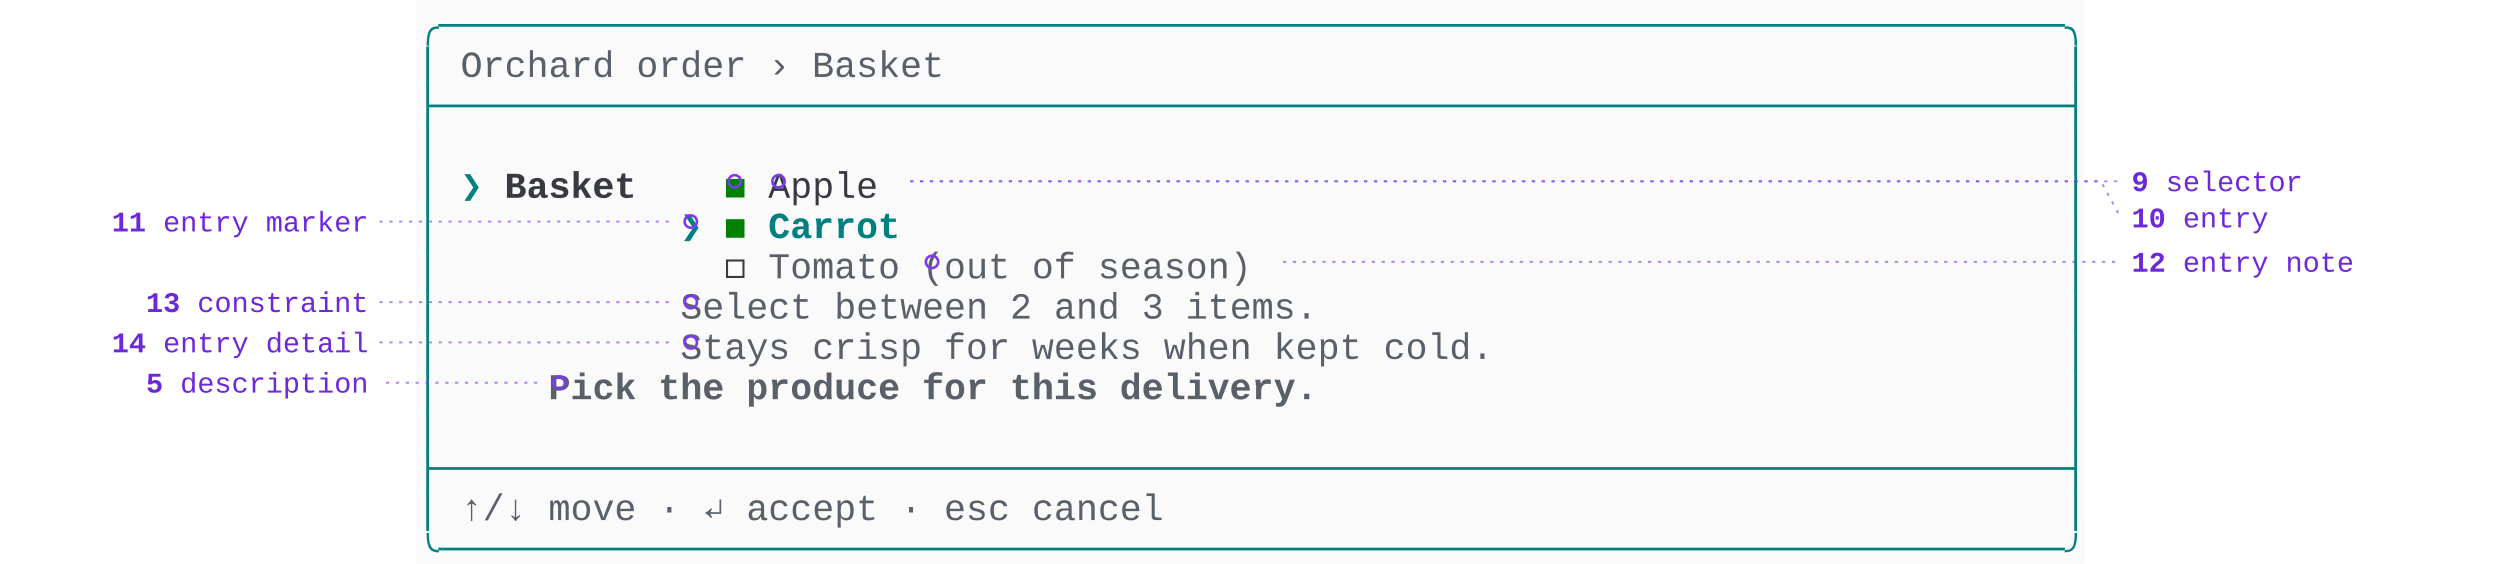
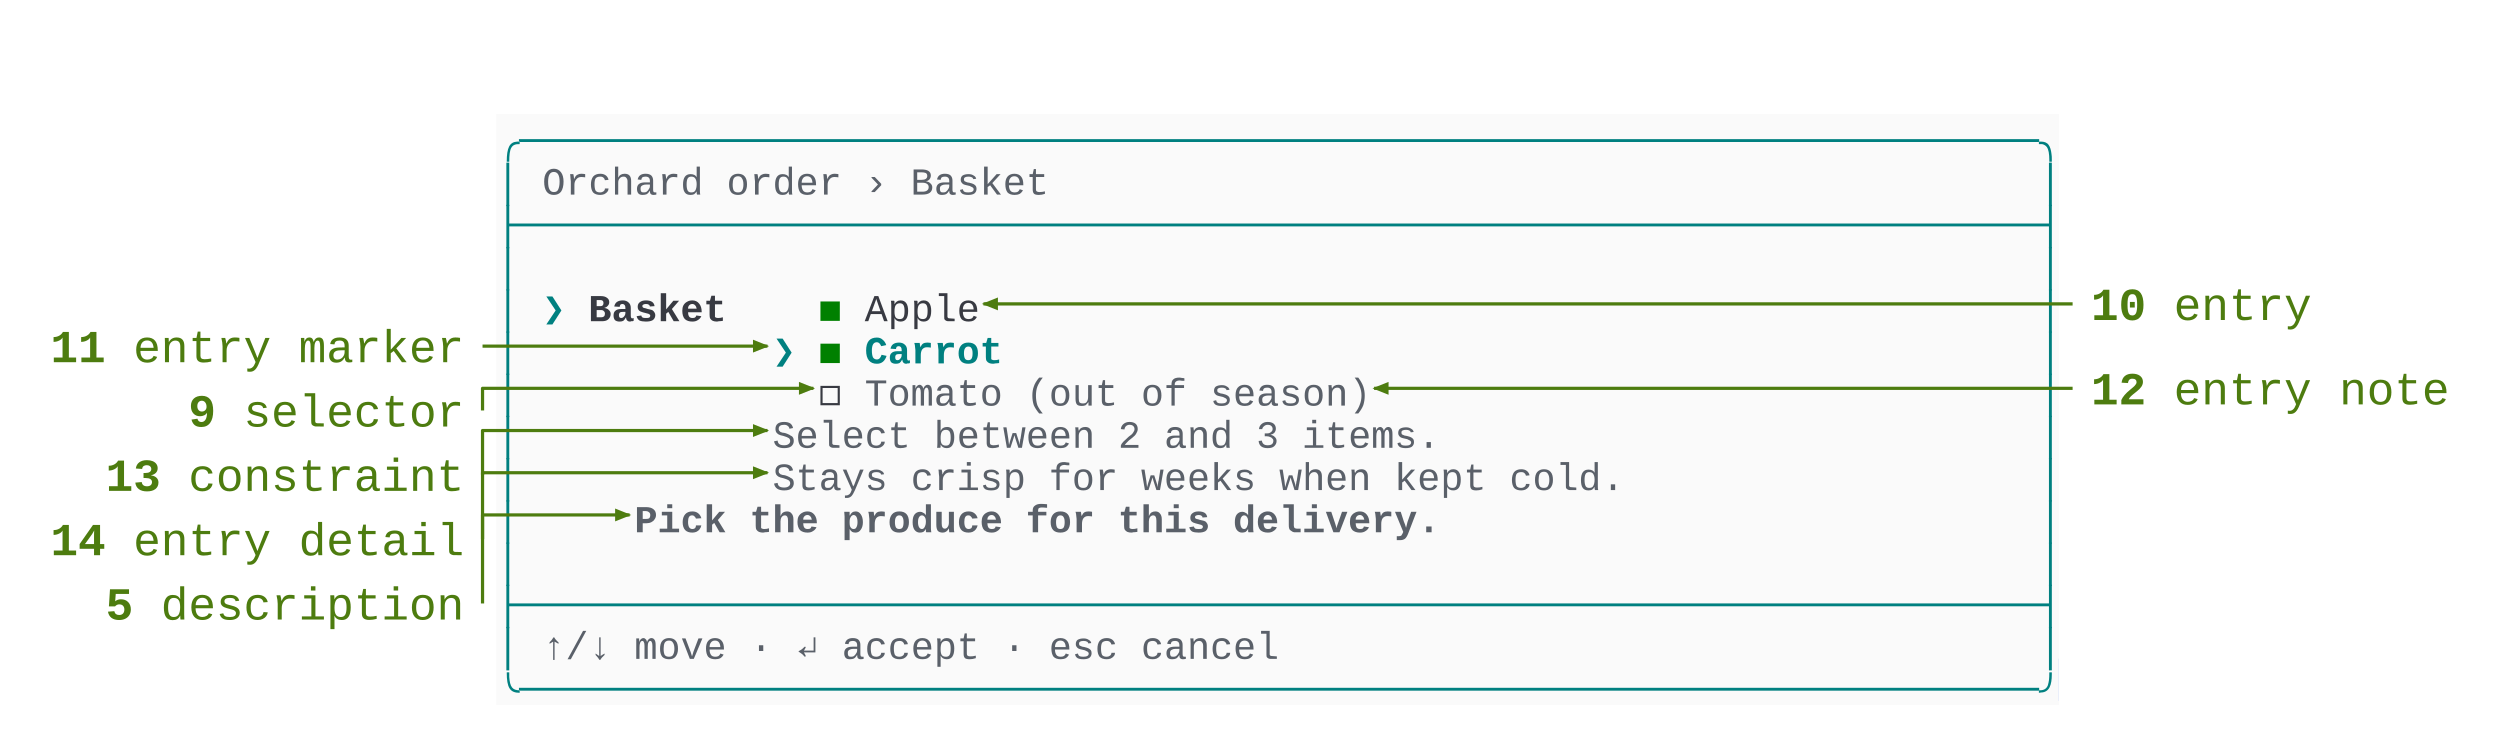
- <svg xmlns="http://www.w3.org/2000/svg" xmlns:xlink="http://www.w3.org/1999/xlink" width="1140.00" height="257.18">
-   <g transform="translate(190.00,0)">
-     <svg width="760" height="257.18">
-       <rect width="760" height="257.18" rx="0" ry="0" class="a" />
-       <svg height="257.18" viewBox="0 0 76 25.718" width="760">
+ <svg xmlns="http://www.w3.org/2000/svg" xmlns:xlink="http://www.w3.org/1999/xlink" width="1088.00" height="326.78">
+   <defs>
+     <marker id="anatomy-arrow" viewBox="0 0 10 10" refX="9" refY="5" markerWidth="5" markerHeight="5" orient="auto-start-reverse">
+       <path d="M 0 1 L 10 5 L 0 9 z" fill="rgb(77,124,15)" />
+     </marker>
+   </defs>
+   <g transform="translate(216.00,49.60)">
+     <svg width="680" height="257.18">
+       <rect width="680" height="257.18" rx="0" ry="0" class="a" />
+       <svg height="257.18" viewBox="0 0 68 25.718" width="680">
        <style>.a{fill:rgb(250,250,250)}.b{font-family:Consolas,"Courier New",Courier,"Liberation Mono",monospace}.c{fill:rgb(0,128,128);white-space:pre}.d{fill:transparent}.e{fill:rgb(82,139,255)}.f{fill:rgb(90,96,105);white-space:pre}.g{fill:rgb(0,128,128);font-weight:bold;white-space:pre}.h{fill:rgb(56,58,66);font-weight:bold;white-space:pre}.i{fill:rgb(0,128,0);white-space:pre}.j{fill:rgb(56,58,66);white-space:pre}.k{fill:rgb(90,96,105);font-weight:bold;white-space:pre}</style>
        <g font-family="Consolas, &quot;Courier New&quot;, Courier, &quot;Liberation Mono&quot;, monospace" font-size="1.67" class="b">
          <defs>
            <symbol id="1">
-               <text x="0" y="1.67" class="c" textLength="76.152" lengthAdjust="spacingAndGlyphs">├──────────────────────────────────────────────────────────────────────────┤</text>
+               <text x="0" y="1.67" class="c" textLength="68.136" lengthAdjust="spacingAndGlyphs">├──────────────────────────────────────────────────────────────────┤</text>
            </symbol>
            <symbol id="2">
              <text x="0" y="1.67" class="c" textLength="1.002" lengthAdjust="spacingAndGlyphs">│</text>
-               <text x="75.15" y="1.67" class="c" textLength="1.002" lengthAdjust="spacingAndGlyphs">│</text>
+               <text x="67.134" y="1.67" class="c" textLength="1.002" lengthAdjust="spacingAndGlyphs">│</text>
            </symbol>
            <symbol id="a">
-               <rect height="14" width="76" x="0" y="0" class="d" />
+               <rect height="14" width="68" x="0" y="0" class="d" />
            </symbol>
            <symbol id="b">
              <rect height="1.837" width="1.102" class="e" />
            </symbol>
          </defs>
-           <rect height="25.718" width="76" class="a" />
-           <svg x="0" y="0" width="76">
+           <rect height="25.718" width="68" class="a" />
+           <svg x="0" y="0" width="68">
            <svg x="0">
              <use xlink:href="#a" />
-               <use xlink:href="#b" x="75.996" y="23.706" />
-               <text x="0" y="1.67" class="c" textLength="76.152" lengthAdjust="spacingAndGlyphs">╭──────────────────────────────────────────────────────────────────────────╮</text>
+               <use xlink:href="#b" x="67.996" y="23.706" />
+               <text x="0" y="1.67" class="c" textLength="68.136" lengthAdjust="spacingAndGlyphs">╭──────────────────────────────────────────────────────────────────╮</text>
              <text x="0" y="3.507" class="c" textLength="1.002" lengthAdjust="spacingAndGlyphs">│</text>
              <text x="2.004" y="3.507" class="f" textLength="7.014" lengthAdjust="spacingAndGlyphs">Orchard</text>
              <text x="10.02" y="3.507" class="f" textLength="5.01" lengthAdjust="spacingAndGlyphs">order</text>
              <text x="16.032" y="3.507" class="f" textLength="1.002" lengthAdjust="spacingAndGlyphs">›</text>
              <text x="18.036" y="3.507" class="f" textLength="6.012" lengthAdjust="spacingAndGlyphs">Basket</text>
-               <text x="75.15" y="3.507" class="c" textLength="1.002" lengthAdjust="spacingAndGlyphs">│</text>
+               <text x="67.134" y="3.507" class="c" textLength="1.002" lengthAdjust="spacingAndGlyphs">│</text>
              <use xlink:href="#1" y="3.674" />
              <use xlink:href="#2" y="5.511" />
              <text x="0" y="9.018" class="c" textLength="1.002" lengthAdjust="spacingAndGlyphs">│</text>
              <text x="2.004" y="9.018" class="g" textLength="1.002" lengthAdjust="spacingAndGlyphs">❯</text>
              <text x="4.008" y="9.018" class="h" textLength="6.012" lengthAdjust="spacingAndGlyphs">Basket</text>
              <text x="14.028" y="9.018" class="i" textLength="1.002" lengthAdjust="spacingAndGlyphs">◼</text>
              <text x="16.032" y="9.018" class="j" textLength="5.01" lengthAdjust="spacingAndGlyphs">Apple</text>
-               <text x="75.15" y="9.018" class="c" textLength="1.002" lengthAdjust="spacingAndGlyphs">│</text>
+               <text x="67.134" y="9.018" class="c" textLength="1.002" lengthAdjust="spacingAndGlyphs">│</text>
              <text x="0" y="10.855" class="c" textLength="1.002" lengthAdjust="spacingAndGlyphs">│</text>
              <text x="12.024" y="10.855" class="g" textLength="1.002" lengthAdjust="spacingAndGlyphs">❯</text>
              <text x="14.028" y="10.855" class="i" textLength="1.002" lengthAdjust="spacingAndGlyphs">◼</text>
              <text x="16.032" y="10.855" class="g" textLength="6.012" lengthAdjust="spacingAndGlyphs">Carrot</text>
-               <text x="75.15" y="10.855" class="c" textLength="1.002" lengthAdjust="spacingAndGlyphs">│</text>
+               <text x="67.134" y="10.855" class="c" textLength="1.002" lengthAdjust="spacingAndGlyphs">│</text>
              <text x="0" y="12.692" class="c" textLength="1.002" lengthAdjust="spacingAndGlyphs">│</text>
              <text x="14.028" y="12.692" class="j" textLength="1.002" lengthAdjust="spacingAndGlyphs">◻</text>
              <text x="16.032" y="12.692" class="f" textLength="6.012" lengthAdjust="spacingAndGlyphs">Tomato</text>
              <text x="23.046" y="12.692" class="f" textLength="4.008" lengthAdjust="spacingAndGlyphs">(out</text>
              <text x="28.056" y="12.692" class="f" textLength="2.004" lengthAdjust="spacingAndGlyphs">of</text>
              <text x="31.062" y="12.692" class="f" textLength="7.014" lengthAdjust="spacingAndGlyphs">season)</text>
-               <text x="75.15" y="12.692" class="c" textLength="1.002" lengthAdjust="spacingAndGlyphs">│</text>
+               <text x="67.134" y="12.692" class="c" textLength="1.002" lengthAdjust="spacingAndGlyphs">│</text>
              <text x="0" y="14.529" class="c" textLength="1.002" lengthAdjust="spacingAndGlyphs">│</text>
              <text x="12.024" y="14.529" class="f" textLength="6.012" lengthAdjust="spacingAndGlyphs">Select</text>
              <text x="19.038" y="14.529" class="f" textLength="7.014" lengthAdjust="spacingAndGlyphs">between</text>
              <text x="27.054" y="14.529" class="f" textLength="1.002" lengthAdjust="spacingAndGlyphs">2</text>
              <text x="29.058" y="14.529" class="f" textLength="3.006" lengthAdjust="spacingAndGlyphs">and</text>
              <text x="33.066" y="14.529" class="f" textLength="1.002" lengthAdjust="spacingAndGlyphs">3</text>
              <text x="35.07" y="14.529" class="f" textLength="6.012" lengthAdjust="spacingAndGlyphs">items.</text>
-               <text x="75.15" y="14.529" class="c" textLength="1.002" lengthAdjust="spacingAndGlyphs">│</text>
+               <text x="67.134" y="14.529" class="c" textLength="1.002" lengthAdjust="spacingAndGlyphs">│</text>
              <text x="0" y="16.366" class="c" textLength="1.002" lengthAdjust="spacingAndGlyphs">│</text>
              <text x="12.024" y="16.366" class="f" textLength="5.01" lengthAdjust="spacingAndGlyphs">Stays</text>
              <text x="18.036" y="16.366" class="f" textLength="5.01" lengthAdjust="spacingAndGlyphs">crisp</text>
              <text x="24.048" y="16.366" class="f" textLength="3.006" lengthAdjust="spacingAndGlyphs">for</text>
              <text x="28.056" y="16.366" class="f" textLength="5.01" lengthAdjust="spacingAndGlyphs">weeks</text>
              <text x="34.068" y="16.366" class="f" textLength="4.008" lengthAdjust="spacingAndGlyphs">when</text>
              <text x="39.078" y="16.366" class="f" textLength="4.008" lengthAdjust="spacingAndGlyphs">kept</text>
              <text x="44.088" y="16.366" class="f" textLength="5.01" lengthAdjust="spacingAndGlyphs">cold.</text>
-               <text x="75.15" y="16.366" class="c" textLength="1.002" lengthAdjust="spacingAndGlyphs">│</text>
+               <text x="67.134" y="16.366" class="c" textLength="1.002" lengthAdjust="spacingAndGlyphs">│</text>
              <text x="0" y="18.203" class="c" textLength="1.002" lengthAdjust="spacingAndGlyphs">│</text>
              <text x="6.012" y="18.203" class="k" textLength="4.008" lengthAdjust="spacingAndGlyphs">Pick</text>
              <text x="11.022" y="18.203" class="k" textLength="3.006" lengthAdjust="spacingAndGlyphs">the</text>
              <text x="15.03" y="18.203" class="k" textLength="7.014" lengthAdjust="spacingAndGlyphs">produce</text>
              <text x="23.046" y="18.203" class="k" textLength="3.006" lengthAdjust="spacingAndGlyphs">for</text>
              <text x="27.054" y="18.203" class="k" textLength="4.008" lengthAdjust="spacingAndGlyphs">this</text>
              <text x="32.064" y="18.203" class="k" textLength="9.018" lengthAdjust="spacingAndGlyphs">delivery.</text>
-               <text x="75.15" y="18.203" class="c" textLength="1.002" lengthAdjust="spacingAndGlyphs">│</text>
+               <text x="67.134" y="18.203" class="c" textLength="1.002" lengthAdjust="spacingAndGlyphs">│</text>
              <use xlink:href="#2" y="18.37" />
              <use xlink:href="#1" y="20.207" />
              <text x="0" y="23.714" class="c" textLength="1.002" lengthAdjust="spacingAndGlyphs">│</text>
              <text x="2.004" y="23.714" class="f" textLength="3.006" lengthAdjust="spacingAndGlyphs">↑/↓</text>
              <text x="6.012" y="23.714" class="f" textLength="4.008" lengthAdjust="spacingAndGlyphs">move</text>
              <text x="11.022" y="23.714" class="f" textLength="1.002" lengthAdjust="spacingAndGlyphs">·</text>
              <text x="13.026" y="23.714" class="f" textLength="1.002" lengthAdjust="spacingAndGlyphs">↵</text>
              <text x="15.03" y="23.714" class="f" textLength="6.012" lengthAdjust="spacingAndGlyphs">accept</text>
              <text x="22.044" y="23.714" class="f" textLength="1.002" lengthAdjust="spacingAndGlyphs">·</text>
              <text x="24.048" y="23.714" class="f" textLength="3.006" lengthAdjust="spacingAndGlyphs">esc</text>
              <text x="28.056" y="23.714" class="f" textLength="6.012" lengthAdjust="spacingAndGlyphs">cancel</text>
-               <text x="75.15" y="23.714" class="c" textLength="1.002" lengthAdjust="spacingAndGlyphs">│</text>
-               <text x="0" y="25.551" class="c" textLength="76.152" lengthAdjust="spacingAndGlyphs">╰──────────────────────────────────────────────────────────────────────────╯</text>
+               <text x="67.134" y="23.714" class="c" textLength="1.002" lengthAdjust="spacingAndGlyphs">│</text>
+               <text x="0" y="25.551" class="c" textLength="68.136" lengthAdjust="spacingAndGlyphs">╰──────────────────────────────────────────────────────────────────╯</text>
            </svg>
          </svg>
        </g>
      </svg>
    </svg>
  </g>
  <g>
-     <circle cx="335.00" cy="82.67" r="2.8" fill="none" stroke="rgb(124,58,237)" stroke-width="1.2" />
-     <path d="M 415.00 82.67 L 958.00 82.67 L 967.00 82.67" fill="none" stroke="rgb(124,58,237)" stroke-width="0.9" stroke-linejoin="round" stroke-opacity="0.6" stroke-dasharray="1.5 3" />
-     <text x="972.00" y="87.17" text-anchor="start" fill="rgb(109,40,217)" font-family="Consolas, &quot;Courier New&quot;, Courier, monospace" font-size="13">
-       <tspan font-weight="bold">9</tspan> selector</text>
-     <circle cx="355.00" cy="82.67" r="2.8" fill="none" stroke="rgb(124,58,237)" stroke-width="1.2" />
-     <path d="M 415.00 82.67 L 958.00 82.67 L 967.00 99.20" fill="none" stroke="rgb(124,58,237)" stroke-width="0.9" stroke-linejoin="round" stroke-opacity="0.6" stroke-dasharray="1.5 3" />
-     <text x="972.00" y="103.70" text-anchor="start" fill="rgb(109,40,217)" font-family="Consolas, &quot;Courier New&quot;, Courier, monospace" font-size="13">
-       <tspan font-weight="bold">10</tspan> entry</text>
-     <circle cx="315.00" cy="101.04" r="2.8" fill="none" stroke="rgb(124,58,237)" stroke-width="1.2" />
-     <path d="M 305.00 101.04 L 182.00 101.04 L 173.00 101.04" fill="none" stroke="rgb(124,58,237)" stroke-width="0.9" stroke-linejoin="round" stroke-opacity="0.6" stroke-dasharray="1.5 3" />
-     <text x="168.00" y="105.54" text-anchor="end" fill="rgb(109,40,217)" font-family="Consolas, &quot;Courier New&quot;, Courier, monospace" font-size="13">
-       <tspan font-weight="bold">11</tspan> entry marker</text>
-     <circle cx="425.00" cy="119.41" r="2.8" fill="none" stroke="rgb(124,58,237)" stroke-width="1.2" />
-     <path d="M 585.00 119.41 L 958.00 119.41 L 967.00 119.41" fill="none" stroke="rgb(124,58,237)" stroke-width="0.9" stroke-linejoin="round" stroke-opacity="0.6" stroke-dasharray="1.5 3" />
-     <text x="972.00" y="123.91" text-anchor="start" fill="rgb(109,40,217)" font-family="Consolas, &quot;Courier New&quot;, Courier, monospace" font-size="13">
-       <tspan font-weight="bold">12</tspan> entry note</text>
-     <circle cx="315.00" cy="137.78" r="2.8" fill="none" stroke="rgb(124,58,237)" stroke-width="1.2" />
-     <path d="M 305.00 137.78 L 182.00 137.78 L 173.00 137.78" fill="none" stroke="rgb(124,58,237)" stroke-width="0.9" stroke-linejoin="round" stroke-opacity="0.6" stroke-dasharray="1.5 3" />
-     <text x="168.00" y="142.28" text-anchor="end" fill="rgb(109,40,217)" font-family="Consolas, &quot;Courier New&quot;, Courier, monospace" font-size="13">
-       <tspan font-weight="bold">13</tspan> constraint</text>
-     <circle cx="315.00" cy="156.15" r="2.8" fill="none" stroke="rgb(124,58,237)" stroke-width="1.2" />
-     <path d="M 305.00 156.15 L 182.00 156.15 L 173.00 156.15" fill="none" stroke="rgb(124,58,237)" stroke-width="0.9" stroke-linejoin="round" stroke-opacity="0.6" stroke-dasharray="1.5 3" />
-     <text x="168.00" y="160.65" text-anchor="end" fill="rgb(109,40,217)" font-family="Consolas, &quot;Courier New&quot;, Courier, monospace" font-size="13">
-       <tspan font-weight="bold">14</tspan> entry detail</text>
-     <circle cx="255.00" cy="174.52" r="2.8" fill="none" stroke="rgb(124,58,237)" stroke-width="1.2" />
-     <path d="M 245.00 174.52 L 182.00 174.52 L 173.00 174.52" fill="none" stroke="rgb(124,58,237)" stroke-width="0.9" stroke-linejoin="round" stroke-opacity="0.6" stroke-dasharray="1.5 3" />
-     <text x="168.00" y="179.02" text-anchor="end" fill="rgb(109,40,217)" font-family="Consolas, &quot;Courier New&quot;, Courier, monospace" font-size="13">
-       <tspan font-weight="bold">5</tspan> description</text>
+     <path d="M 902.00 132.26 L 902.00 132.26 L 428.00 132.26" fill="none" stroke="rgb(77,124,15)" stroke-width="1.4" stroke-linejoin="round" marker-end="url(#anatomy-arrow)" />
+     <text x="910.00" y="139.26" text-anchor="start" fill="rgb(77,124,15)" font-family="Consolas, &quot;Courier New&quot;, Courier, monospace" font-size="20.0">
+       <tspan font-weight="bold">10</tspan>  entry</text>
+     <path d="M 210.00 150.63 L 210.00 150.63 L 334.00 150.63" fill="none" stroke="rgb(77,124,15)" stroke-width="1.4" stroke-linejoin="round" marker-end="url(#anatomy-arrow)" />
+     <text x="202.00" y="157.63" text-anchor="end" fill="rgb(77,124,15)" font-family="Consolas, &quot;Courier New&quot;, Courier, monospace" font-size="20.0">
+       <tspan font-weight="bold">11</tspan>  entry marker</text>
+     <path d="M 210.00 178.63 L 210.00 169.00 L 354.00 169.00" fill="none" stroke="rgb(77,124,15)" stroke-width="1.4" stroke-linejoin="round" marker-end="url(#anatomy-arrow)" />
+     <text x="202.00" y="185.63" text-anchor="end" fill="rgb(77,124,15)" font-family="Consolas, &quot;Courier New&quot;, Courier, monospace" font-size="20.0">
+       <tspan font-weight="bold">9</tspan>  selector</text>
+     <path d="M 902.00 169.00 L 902.00 169.00 L 598.00 169.00" fill="none" stroke="rgb(77,124,15)" stroke-width="1.4" stroke-linejoin="round" marker-end="url(#anatomy-arrow)" />
+     <text x="910.00" y="176.00" text-anchor="start" fill="rgb(77,124,15)" font-family="Consolas, &quot;Courier New&quot;, Courier, monospace" font-size="20.0">
+       <tspan font-weight="bold">12</tspan>  entry note</text>
+     <path d="M 210.00 206.63 L 210.00 187.37 L 334.00 187.37" fill="none" stroke="rgb(77,124,15)" stroke-width="1.4" stroke-linejoin="round" marker-end="url(#anatomy-arrow)" />
+     <text x="202.00" y="213.63" text-anchor="end" fill="rgb(77,124,15)" font-family="Consolas, &quot;Courier New&quot;, Courier, monospace" font-size="20.0">
+       <tspan font-weight="bold">13</tspan>  constraint</text>
+     <path d="M 210.00 234.63 L 210.00 205.74 L 334.00 205.74" fill="none" stroke="rgb(77,124,15)" stroke-width="1.4" stroke-linejoin="round" marker-end="url(#anatomy-arrow)" />
+     <text x="202.00" y="241.63" text-anchor="end" fill="rgb(77,124,15)" font-family="Consolas, &quot;Courier New&quot;, Courier, monospace" font-size="20.0">
+       <tspan font-weight="bold">14</tspan>  entry detail</text>
+     <path d="M 210.00 262.63 L 210.00 224.11 L 274.00 224.11" fill="none" stroke="rgb(77,124,15)" stroke-width="1.4" stroke-linejoin="round" marker-end="url(#anatomy-arrow)" />
+     <text x="202.00" y="269.63" text-anchor="end" fill="rgb(77,124,15)" font-family="Consolas, &quot;Courier New&quot;, Courier, monospace" font-size="20.0">
+       <tspan font-weight="bold">5</tspan>  description</text>
  </g>
</svg>
